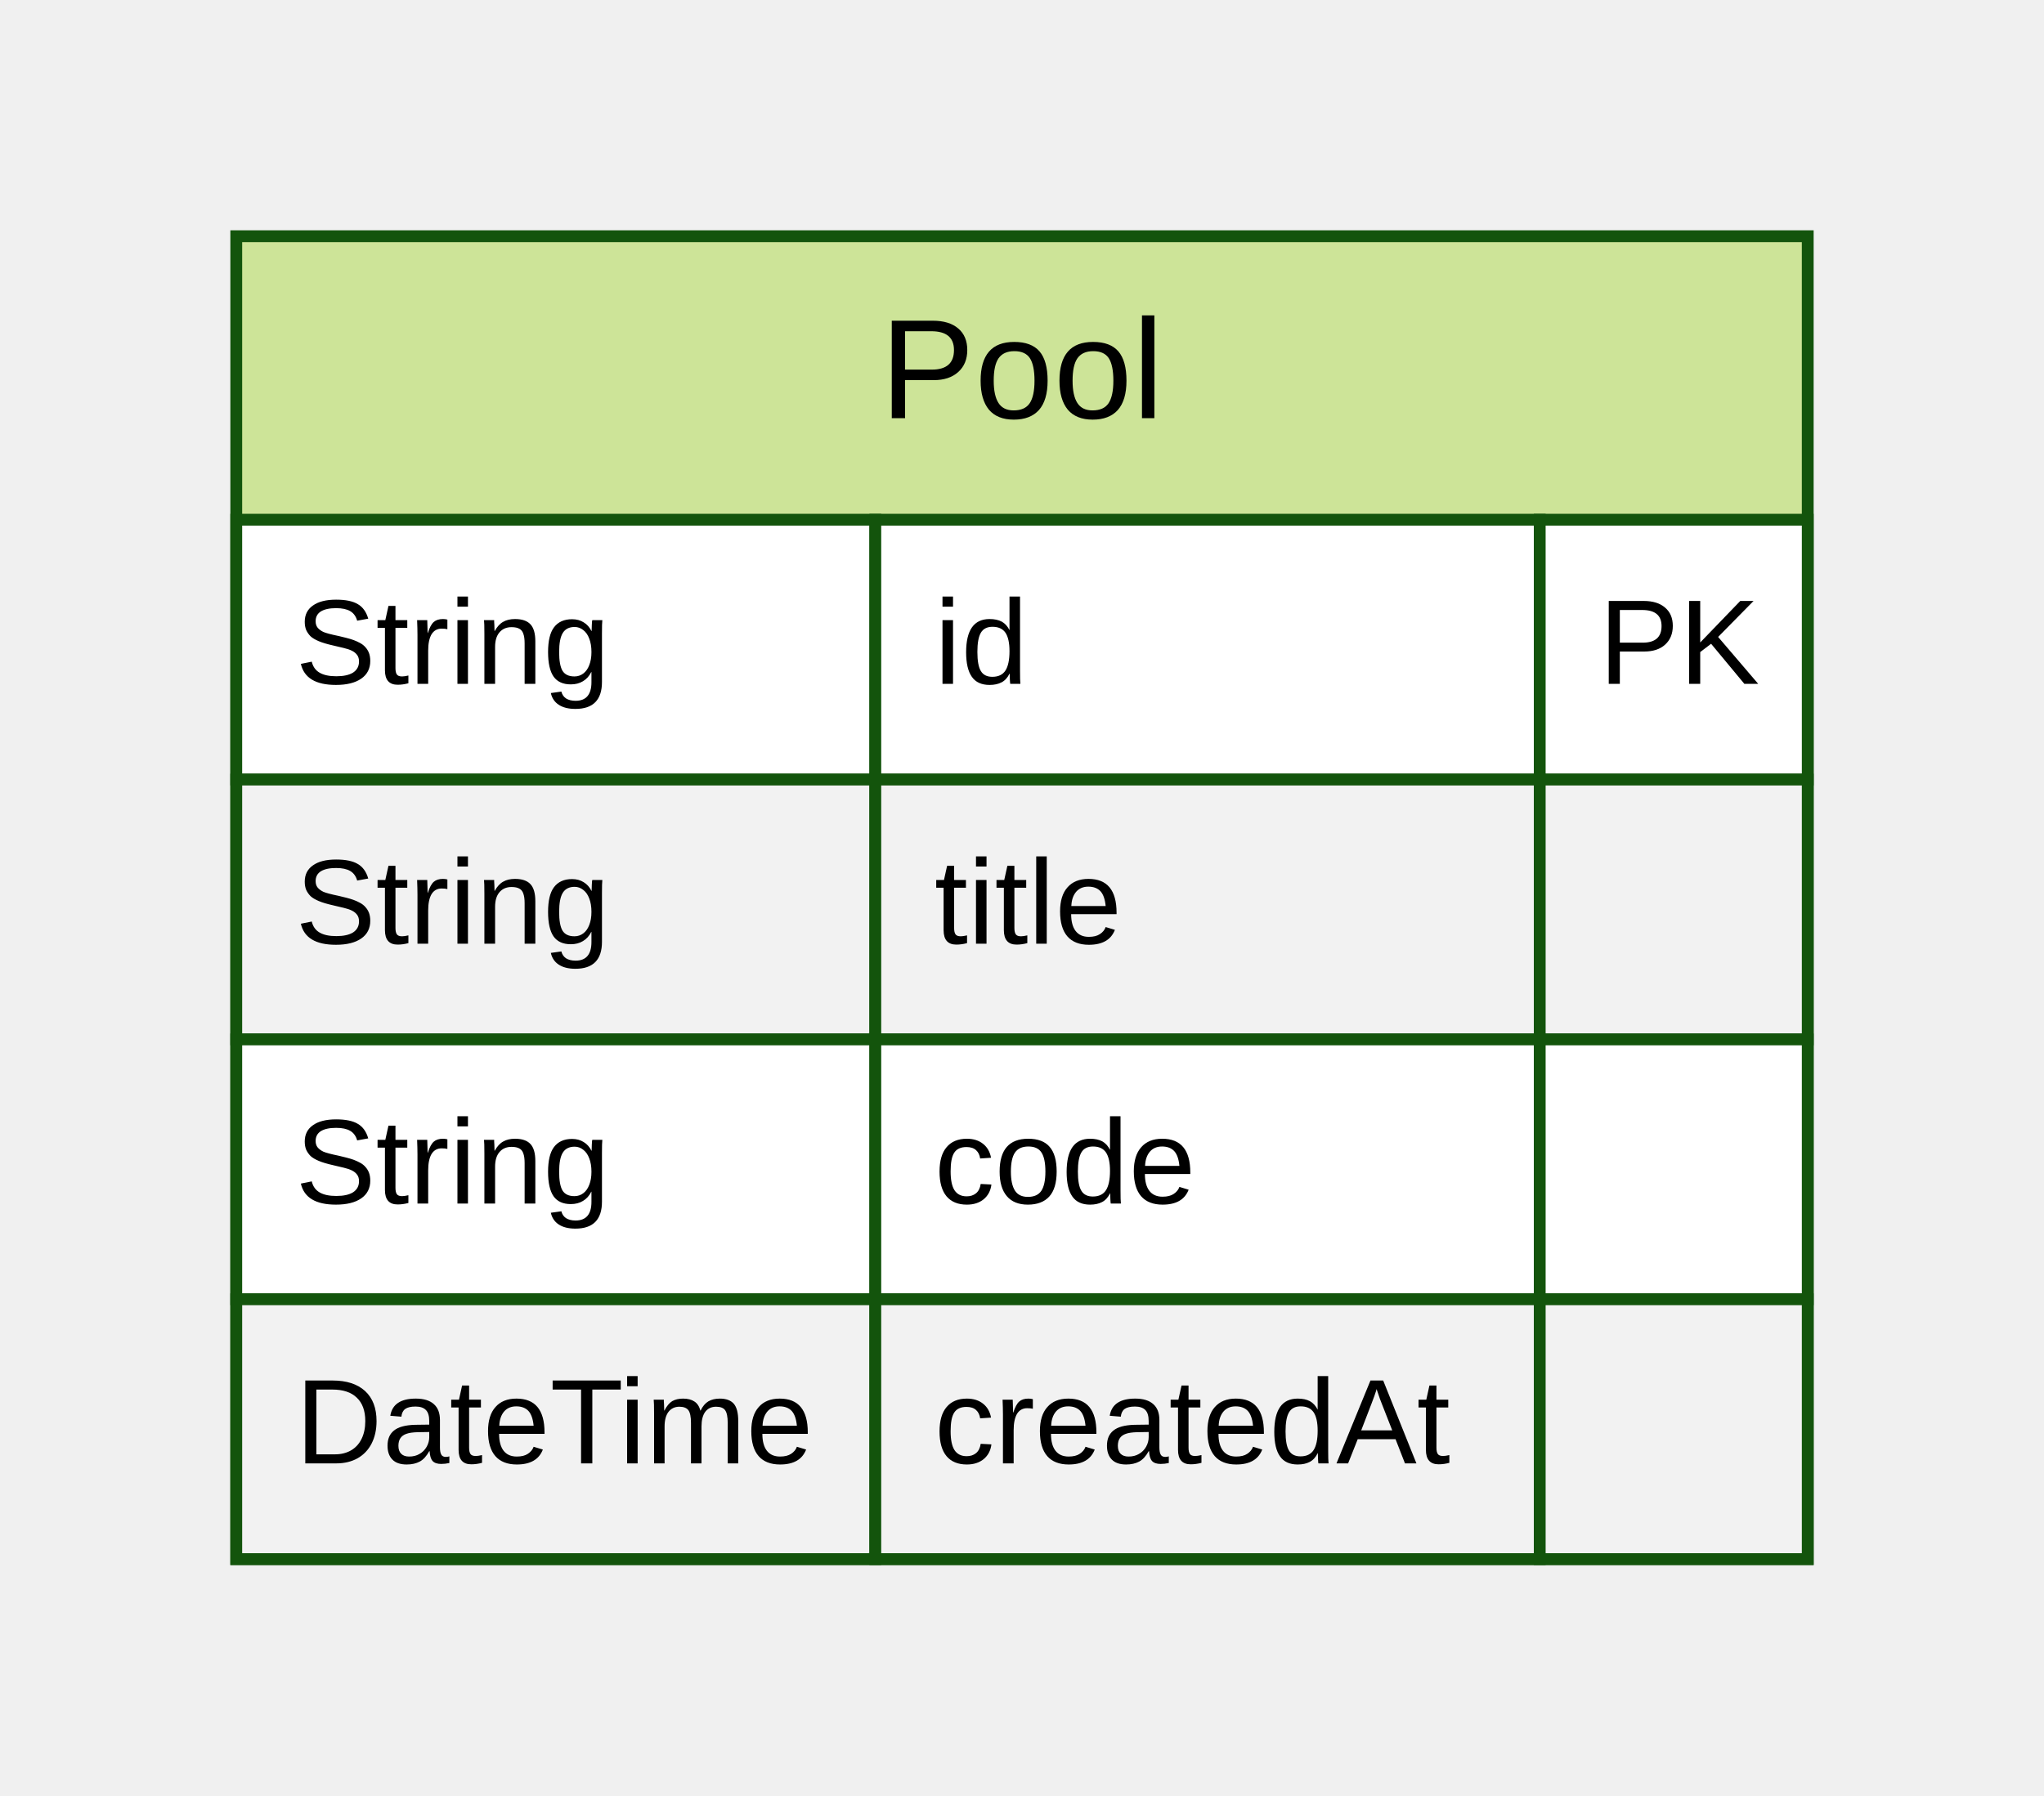
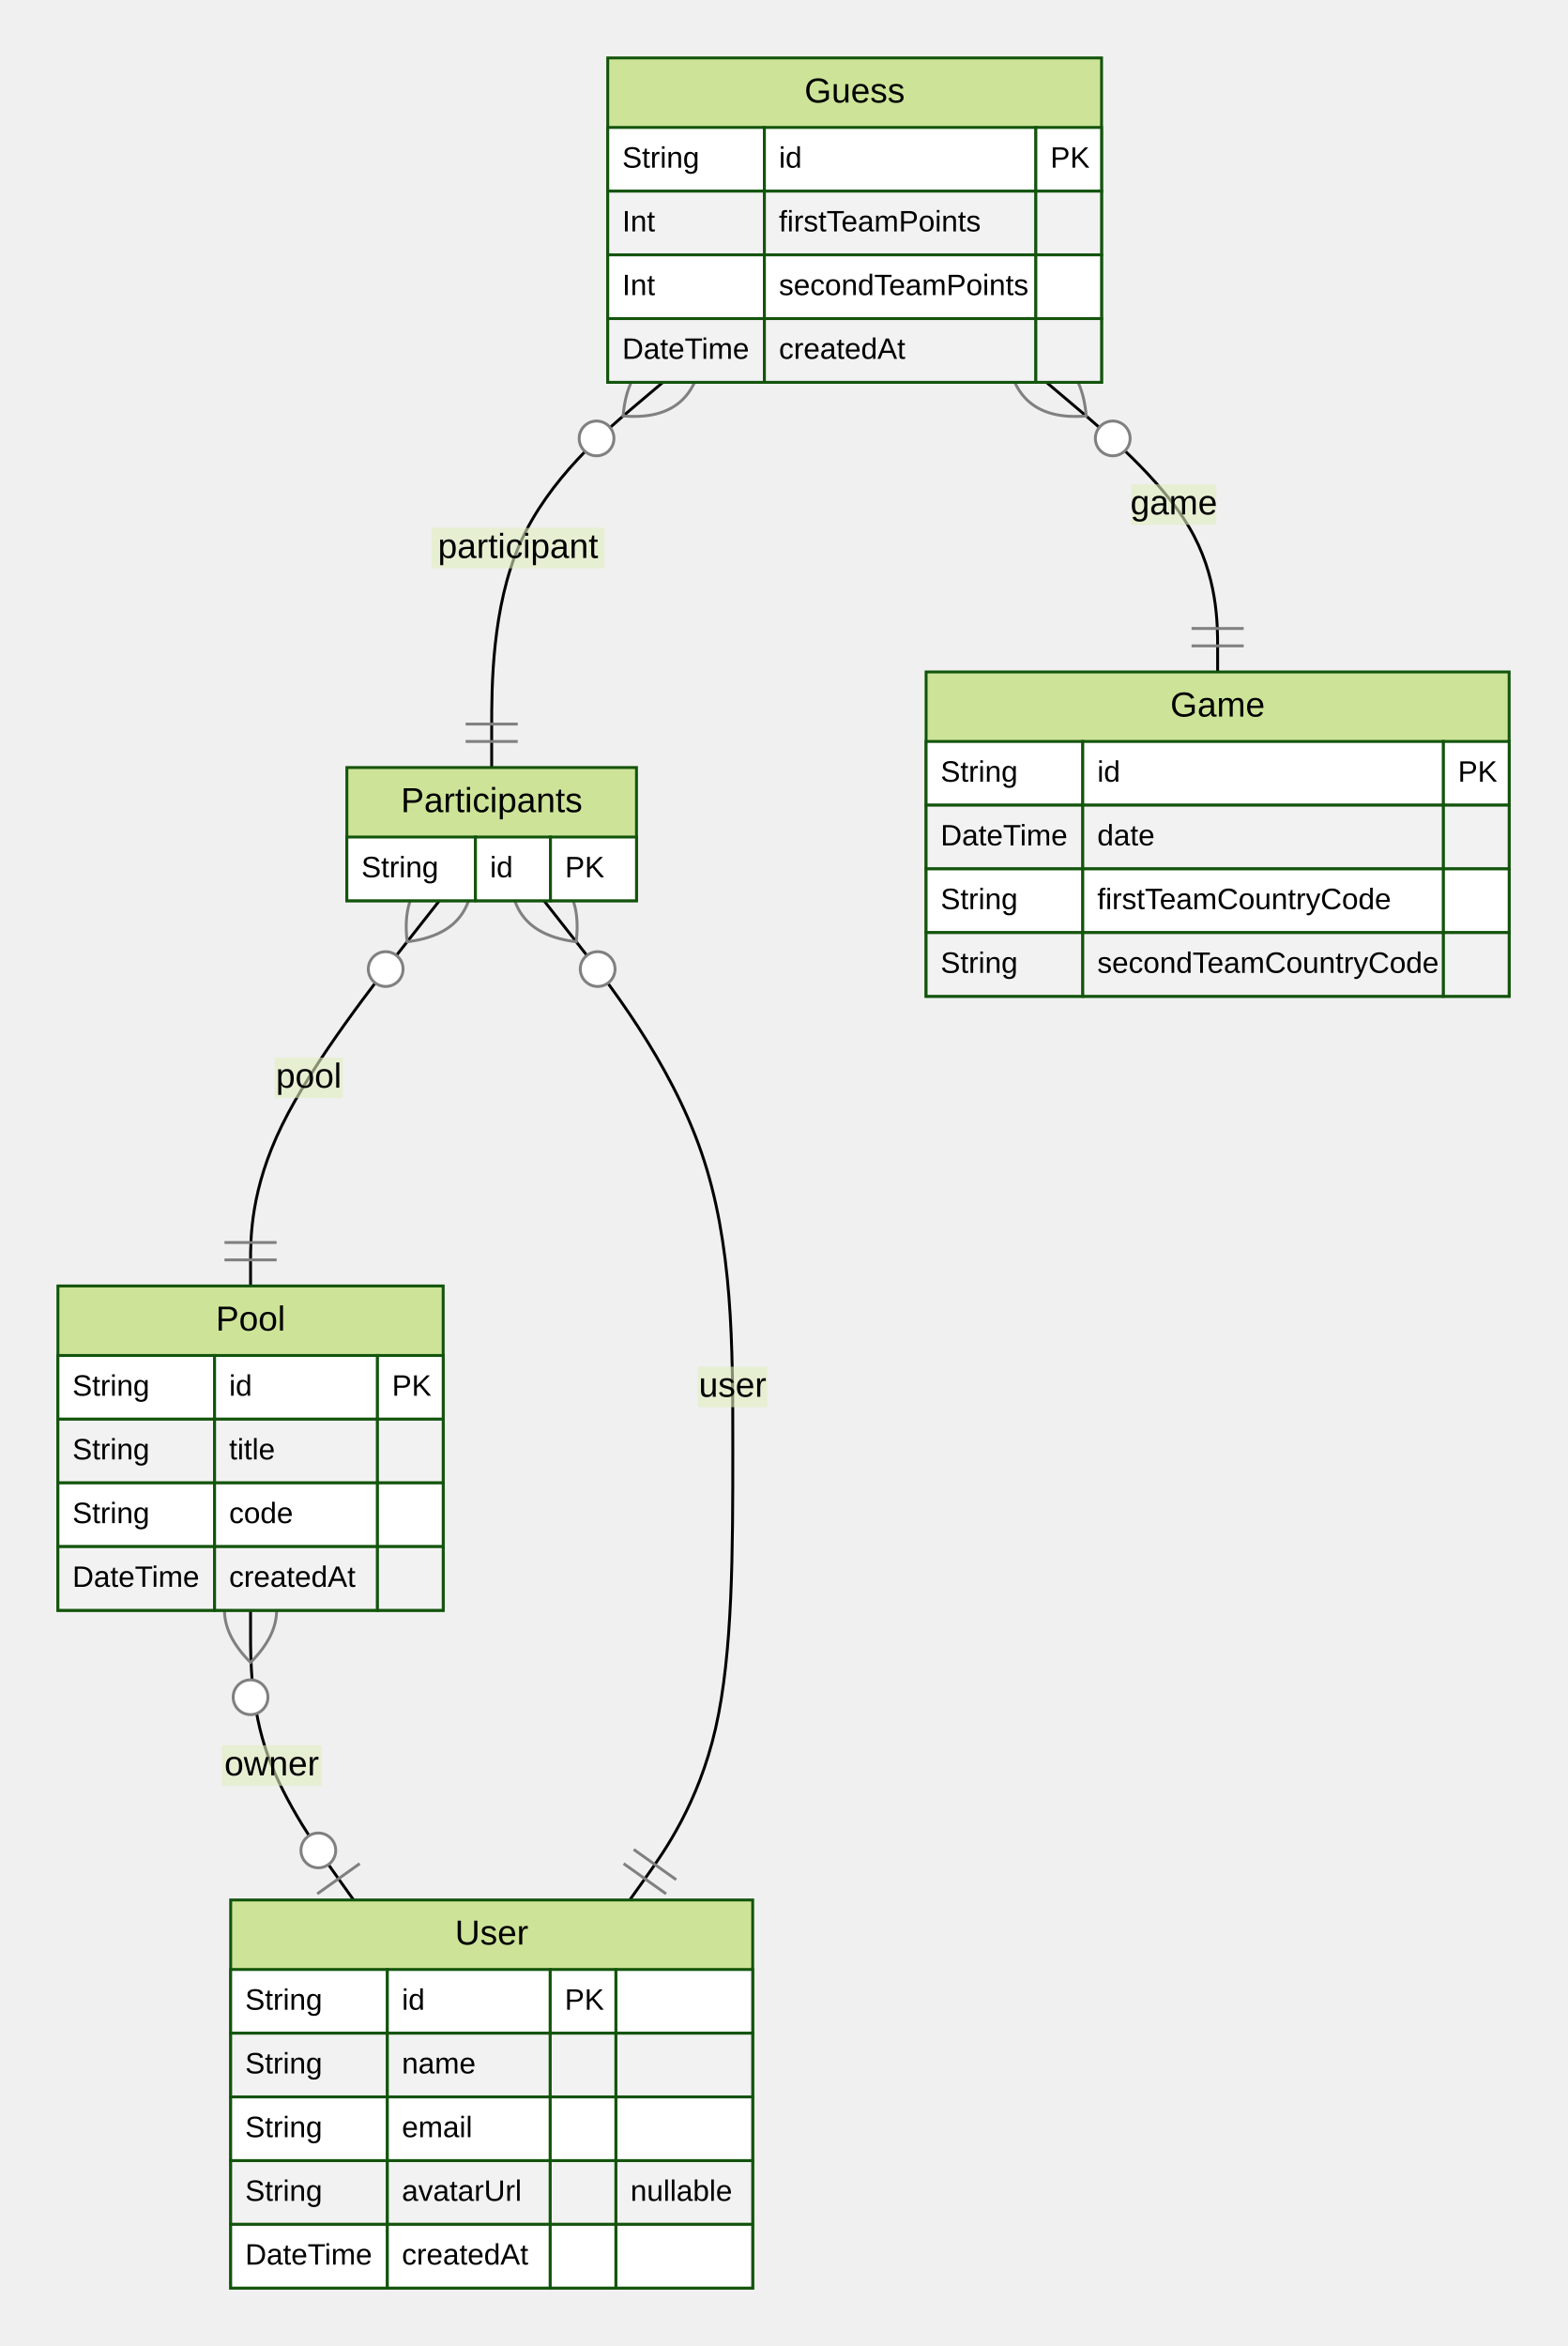
- <svg xmlns="http://www.w3.org/2000/svg" aria-labelledby="chart-title-mermaid-0 chart-desc-mermaid-0" role="img" viewBox="0 0 173.026 152" style="max-width: 173.026px; background-color: white;" width="100%" id="mermaid-0">
+ <svg xmlns="http://www.w3.org/2000/svg" aria-labelledby="chart-title-mermaid-0 chart-desc-mermaid-0" role="img" viewBox="0 0 541.082 810" style="max-width: 541.082px; background-color: white;" width="100%" id="mermaid-0">
  <style>#mermaid-0 {font-family:"trebuchet ms",verdana,arial,sans-serif;font-size:16px;fill:#000000;}#mermaid-0 .error-icon{fill:#552222;}#mermaid-0 .error-text{fill:#552222;stroke:#552222;}#mermaid-0 .edge-thickness-normal{stroke-width:2px;}#mermaid-0 .edge-thickness-thick{stroke-width:3.5px;}#mermaid-0 .edge-pattern-solid{stroke-dasharray:0;}#mermaid-0 .edge-pattern-dashed{stroke-dasharray:3;}#mermaid-0 .edge-pattern-dotted{stroke-dasharray:2;}#mermaid-0 .marker{fill:#000000;stroke:#000000;}#mermaid-0 .marker.cross{stroke:#000000;}#mermaid-0 svg{font-family:"trebuchet ms",verdana,arial,sans-serif;font-size:16px;}#mermaid-0 .entityBox{fill:#cde498;stroke:#13540c;}#mermaid-0 .attributeBoxOdd{fill:#ffffff;stroke:#13540c;}#mermaid-0 .attributeBoxEven{fill:#f2f2f2;stroke:#13540c;}#mermaid-0 .relationshipLabelBox{fill:hsl(78.158, 58.462%, 84.51%);opacity:0.7;background-color:hsl(78.158, 58.462%, 84.51%);}#mermaid-0 .relationshipLabelBox rect{opacity:0.5;}#mermaid-0 .relationshipLine{stroke:#000000;}#mermaid-0 :root{--mermaid-font-family:"trebuchet ms",verdana,arial,sans-serif;}</style>
  <g />
  <defs>
    <marker orient="auto" markerHeight="18" markerWidth="18" refY="9" refX="0" id="ONLY_ONE_START">
      <path d="M9,0 L9,18 M15,0 L15,18" fill="none" stroke="gray" />
    </marker>
  </defs>
  <defs>
    <marker orient="auto" markerHeight="18" markerWidth="18" refY="9" refX="18" id="ONLY_ONE_END">
      <path d="M3,0 L3,18 M9,0 L9,18" fill="none" stroke="gray" />
    </marker>
  </defs>
  <defs>
    <marker orient="auto" markerHeight="18" markerWidth="30" refY="9" refX="0" id="ZERO_OR_ONE_START">
      <circle r="6" cy="9" cx="21" fill="white" stroke="gray" />
      <path d="M9,0 L9,18" fill="none" stroke="gray" />
    </marker>
  </defs>
  <defs>
    <marker orient="auto" markerHeight="18" markerWidth="30" refY="9" refX="30" id="ZERO_OR_ONE_END">
      <circle r="6" cy="9" cx="9" fill="white" stroke="gray" />
      <path d="M21,0 L21,18" fill="none" stroke="gray" />
    </marker>
  </defs>
  <defs>
    <marker orient="auto" markerHeight="36" markerWidth="45" refY="18" refX="18" id="ONE_OR_MORE_START">
      <path d="M0,18 Q 18,0 36,18 Q 18,36 0,18 M42,9 L42,27" fill="none" stroke="gray" />
    </marker>
  </defs>
  <defs>
    <marker orient="auto" markerHeight="36" markerWidth="45" refY="18" refX="27" id="ONE_OR_MORE_END">
      <path d="M3,9 L3,27 M9,18 Q27,0 45,18 Q27,36 9,18" fill="none" stroke="gray" />
    </marker>
  </defs>
  <defs>
    <marker orient="auto" markerHeight="36" markerWidth="57" refY="18" refX="18" id="ZERO_OR_MORE_START">
      <circle r="6" cy="18" cx="48" fill="white" stroke="gray" />
      <path d="M0,18 Q18,0 36,18 Q18,36 0,18" fill="none" stroke="gray" />
    </marker>
  </defs>
  <defs>
    <marker orient="auto" markerHeight="36" markerWidth="57" refY="18" refX="39" id="ZERO_OR_MORE_END">
      <circle r="6" cy="18" cx="9" fill="white" stroke="gray" />
      <path d="M21,18 Q39,0 57,18 Q39,36 21,18" fill="none" stroke="gray" />
    </marker>
  </defs>
-   <g transform="translate(20,20 )" id="Pool">
+   <path marker-start="url(#ZERO_OR_MORE_START)" marker-end="url(#ZERO_OR_ONE_END)" fill="none" stroke="gray" d="M86.513,556L86.513,564.333C86.513,572.667,86.513,589.333,92.443,606C98.373,622.667,110.233,639.333,116.163,647.667L122.093,656" class="er relationshipLine" />
+   <path marker-start="url(#ZERO_OR_MORE_START)" marker-end="url(#ONLY_ONE_END)" fill="none" stroke="gray" d="M187.835,311L198.7,324.833C209.565,338.667,231.296,366.333,242.161,397.833C253.026,429.333,253.026,464.667,253.026,500C253.026,535.333,253.026,570.667,247.096,596.667C241.167,622.667,229.307,639.333,223.377,647.667L217.447,656" class="er relationshipLine" />
+   <path marker-start="url(#ZERO_OR_MORE_START)" marker-end="url(#ONLY_ONE_END)" fill="none" stroke="gray" d="M151.705,311L140.839,324.833C129.974,338.667,108.244,366.333,97.378,388.5C86.513,410.667,86.513,427.333,86.513,435.667L86.513,444" class="er relationshipLine" />
+   <path marker-start="url(#ZERO_OR_MORE_START)" marker-end="url(#ONLY_ONE_END)" fill="none" stroke="gray" d="M228.887,132L219.034,140.333C209.181,148.667,189.476,165.333,179.623,187.5C169.77,209.667,169.77,237.333,169.77,251.167L169.77,265" class="er relationshipLine" />
+   <path marker-start="url(#ZERO_OR_MORE_START)" marker-end="url(#ONLY_ONE_END)" fill="none" stroke="gray" d="M361.309,132L371.162,140.333C381.015,148.667,400.72,165.333,410.573,182C420.426,198.667,420.426,215.333,420.426,223.667L420.426,232" class="er relationshipLine" />
+   <g transform="translate(20,444 )" id="Pool">
    <rect height="112" width="133.026" y="0" x="0" stroke="gray" fill-opacity="100%" fill="honeydew" class="er entityBox" />
    <text transform="translate(66.51321,12)" style="font-family: &quot;trebuchet ms&quot;, verdana, arial, sans-serif;; font-size: 12px" text-anchor="middle" dominant-baseline="middle" y="0" x="0" id="entity-Pool" class="er entityLabel">Pool</text>
    <rect height="22" width="54.096" y="24" x="0" stroke="gray" fill-opacity="100%" fill="honeydew" class="er attributeBoxOdd" />
    <text transform="translate(5,35)" style="font-family: &quot;trebuchet ms&quot;, verdana, arial, sans-serif;; font-size: 10.2px" text-anchor="left" dominant-baseline="middle" y="0" x="0" id="entity-Pool-attr-1-type" class="er entityLabel">String</text>
    <rect height="22" width="56.243" y="24" x="54.096" stroke="gray" fill-opacity="100%" fill="honeydew" class="er attributeBoxOdd" />
    <text transform="translate(59.09555,35)" style="font-family: &quot;trebuchet ms&quot;, verdana, arial, sans-serif;; font-size: 10.2px" text-anchor="left" dominant-baseline="middle" y="0" x="0" id="entity-Pool-attr-1-name" class="er entityLabel">id</text>
    <rect height="22" width="22.688" y="24" x="110.339" stroke="gray" fill-opacity="100%" fill="honeydew" class="er attributeBoxOdd" />
    <text transform="translate(115.3387,35)" style="font-family: &quot;trebuchet ms&quot;, verdana, arial, sans-serif;; font-size: 10.2px" text-anchor="left" dominant-baseline="middle" y="0" x="0" id="entity-Pool-attr-1-key" class="er entityLabel">PK</text>
    <rect height="22" width="54.096" y="46" x="0" stroke="gray" fill-opacity="100%" fill="honeydew" class="er attributeBoxEven" />
    <text transform="translate(5,57)" style="font-family: &quot;trebuchet ms&quot;, verdana, arial, sans-serif;; font-size: 10.2px" text-anchor="left" dominant-baseline="middle" y="0" x="0" id="entity-Pool-attr-2-type" class="er entityLabel">String</text>
    <rect height="22" width="56.243" y="46" x="54.096" stroke="gray" fill-opacity="100%" fill="honeydew" class="er attributeBoxEven" />
    <text transform="translate(59.09555,57)" style="font-family: &quot;trebuchet ms&quot;, verdana, arial, sans-serif;; font-size: 10.2px" text-anchor="left" dominant-baseline="middle" y="0" x="0" id="entity-Pool-attr-2-name" class="er entityLabel">title</text>
    <rect height="22" width="22.688" y="46" x="110.339" stroke="gray" fill-opacity="100%" fill="honeydew" class="er attributeBoxEven" />
    <text transform="translate(115.3387,57)" style="font-family: &quot;trebuchet ms&quot;, verdana, arial, sans-serif;; font-size: 10.2px" text-anchor="left" dominant-baseline="middle" y="0" x="0" id="entity-Pool-attr-2-key" class="er entityLabel" />
    <rect height="22" width="54.096" y="68" x="0" stroke="gray" fill-opacity="100%" fill="honeydew" class="er attributeBoxOdd" />
    <text transform="translate(5,79)" style="font-family: &quot;trebuchet ms&quot;, verdana, arial, sans-serif;; font-size: 10.2px" text-anchor="left" dominant-baseline="middle" y="0" x="0" id="entity-Pool-attr-3-type" class="er entityLabel">String</text>
    <rect height="22" width="56.243" y="68" x="54.096" stroke="gray" fill-opacity="100%" fill="honeydew" class="er attributeBoxOdd" />
    <text transform="translate(59.09555,79)" style="font-family: &quot;trebuchet ms&quot;, verdana, arial, sans-serif;; font-size: 10.2px" text-anchor="left" dominant-baseline="middle" y="0" x="0" id="entity-Pool-attr-3-name" class="er entityLabel">code</text>
    <rect height="22" width="22.688" y="68" x="110.339" stroke="gray" fill-opacity="100%" fill="honeydew" class="er attributeBoxOdd" />
    <text transform="translate(115.3387,79)" style="font-family: &quot;trebuchet ms&quot;, verdana, arial, sans-serif;; font-size: 10.2px" text-anchor="left" dominant-baseline="middle" y="0" x="0" id="entity-Pool-attr-3-key" class="er entityLabel" />
    <rect height="22" width="54.096" y="90" x="0" stroke="gray" fill-opacity="100%" fill="honeydew" class="er attributeBoxEven" />
    <text transform="translate(5,101)" style="font-family: &quot;trebuchet ms&quot;, verdana, arial, sans-serif;; font-size: 10.2px" text-anchor="left" dominant-baseline="middle" y="0" x="0" id="entity-Pool-attr-4-type" class="er entityLabel">DateTime</text>
    <rect height="22" width="56.243" y="90" x="54.096" stroke="gray" fill-opacity="100%" fill="honeydew" class="er attributeBoxEven" />
    <text transform="translate(59.09555,101)" style="font-family: &quot;trebuchet ms&quot;, verdana, arial, sans-serif;; font-size: 10.2px" text-anchor="left" dominant-baseline="middle" y="0" x="0" id="entity-Pool-attr-4-name" class="er entityLabel">createdAt</text>
    <rect height="22" width="22.688" y="90" x="110.339" stroke="gray" fill-opacity="100%" fill="honeydew" class="er attributeBoxEven" />
    <text transform="translate(115.3387,101)" style="font-family: &quot;trebuchet ms&quot;, verdana, arial, sans-serif;; font-size: 10.2px" text-anchor="left" dominant-baseline="middle" y="0" x="0" id="entity-Pool-attr-4-key" class="er entityLabel" />
  </g>
+   <g transform="translate(119.7698,265 )" id="Participants">
+     <rect height="46" width="100" y="0" x="0" stroke="gray" fill-opacity="100%" fill="honeydew" class="er entityBox" />
+     <text transform="translate(50,12)" style="font-family: &quot;trebuchet ms&quot;, verdana, arial, sans-serif;; font-size: 12px" text-anchor="middle" dominant-baseline="middle" y="0" x="0" id="entity-Participants" class="er entityLabel">Participants</text>
+     <rect height="22" width="44.399" y="24" x="0" stroke="gray" fill-opacity="100%" fill="honeydew" class="er attributeBoxOdd" />
+     <text transform="translate(5,35)" style="font-family: &quot;trebuchet ms&quot;, verdana, arial, sans-serif;; font-size: 10.2px" text-anchor="left" dominant-baseline="middle" y="0" x="0" id="entity-Participants-attr-1-type" class="er entityLabel">String</text>
+     <rect height="22" width="25.911" y="24" x="44.399" stroke="gray" fill-opacity="100%" fill="honeydew" class="er attributeBoxOdd" />
+     <text transform="translate(49.39862,35)" style="font-family: &quot;trebuchet ms&quot;, verdana, arial, sans-serif;; font-size: 10.2px" text-anchor="left" dominant-baseline="middle" y="0" x="0" id="entity-Participants-attr-1-name" class="er entityLabel">id</text>
+     <rect height="22" width="29.69" y="24" x="70.31" stroke="gray" fill-opacity="100%" fill="honeydew" class="er attributeBoxOdd" />
+     <text transform="translate(75.30976,35)" style="font-family: &quot;trebuchet ms&quot;, verdana, arial, sans-serif;; font-size: 10.2px" text-anchor="left" dominant-baseline="middle" y="0" x="0" id="entity-Participants-attr-1-key" class="er entityLabel">PK</text>
+   </g>
+   <g transform="translate(79.65034,656 )" id="User">
+     <rect height="134" width="180.239" y="0" x="0" stroke="gray" fill-opacity="100%" fill="honeydew" class="er entityBox" />
+     <text transform="translate(90.11948,12)" style="font-family: &quot;trebuchet ms&quot;, verdana, arial, sans-serif;; font-size: 12px" text-anchor="middle" dominant-baseline="middle" y="0" x="0" id="entity-User" class="er entityLabel">User</text>
+     <rect height="22" width="54.096" y="24" x="0" stroke="gray" fill-opacity="100%" fill="honeydew" class="er attributeBoxOdd" />
+     <text transform="translate(5,35)" style="font-family: &quot;trebuchet ms&quot;, verdana, arial, sans-serif;; font-size: 10.2px" text-anchor="left" dominant-baseline="middle" y="0" x="0" id="entity-User-attr-1-type" class="er entityLabel">String</text>
+     <rect height="22" width="56.243" y="24" x="54.096" stroke="gray" fill-opacity="100%" fill="honeydew" class="er attributeBoxOdd" />
+     <text transform="translate(59.09555,35)" style="font-family: &quot;trebuchet ms&quot;, verdana, arial, sans-serif;; font-size: 10.2px" text-anchor="left" dominant-baseline="middle" y="0" x="0" id="entity-User-attr-1-name" class="er entityLabel">id</text>
+     <rect height="22" width="22.688" y="24" x="110.339" stroke="gray" fill-opacity="100%" fill="honeydew" class="er attributeBoxOdd" />
+     <text transform="translate(115.3387,35)" style="font-family: &quot;trebuchet ms&quot;, verdana, arial, sans-serif;; font-size: 10.2px" text-anchor="left" dominant-baseline="middle" y="0" x="0" id="entity-User-attr-1-key" class="er entityLabel">PK</text>
+     <rect height="22" width="47.213" y="24" x="133.026" stroke="gray" fill-opacity="100%" fill="honeydew" class="er attributeBoxOdd" />
+     <text transform="translate(138.0264,35)" style="font-family: &quot;trebuchet ms&quot;, verdana, arial, sans-serif;; font-size: 10.2px" text-anchor="left" dominant-baseline="middle" y="0" x="0" id="entity-User-attr-1-comment" class="er entityLabel" />
+     <rect height="22" width="54.096" y="46" x="0" stroke="gray" fill-opacity="100%" fill="honeydew" class="er attributeBoxEven" />
+     <text transform="translate(5,57)" style="font-family: &quot;trebuchet ms&quot;, verdana, arial, sans-serif;; font-size: 10.2px" text-anchor="left" dominant-baseline="middle" y="0" x="0" id="entity-User-attr-2-type" class="er entityLabel">String</text>
+     <rect height="22" width="56.243" y="46" x="54.096" stroke="gray" fill-opacity="100%" fill="honeydew" class="er attributeBoxEven" />
+     <text transform="translate(59.09555,57)" style="font-family: &quot;trebuchet ms&quot;, verdana, arial, sans-serif;; font-size: 10.2px" text-anchor="left" dominant-baseline="middle" y="0" x="0" id="entity-User-attr-2-name" class="er entityLabel">name</text>
+     <rect height="22" width="22.688" y="46" x="110.339" stroke="gray" fill-opacity="100%" fill="honeydew" class="er attributeBoxEven" />
+     <text transform="translate(115.3387,57)" style="font-family: &quot;trebuchet ms&quot;, verdana, arial, sans-serif;; font-size: 10.2px" text-anchor="left" dominant-baseline="middle" y="0" x="0" id="entity-User-attr-2-key" class="er entityLabel" />
+     <rect height="22" width="47.213" y="46" x="133.026" stroke="gray" fill-opacity="100%" fill="honeydew" class="er attributeBoxEven" />
+     <text transform="translate(138.0264,57)" style="font-family: &quot;trebuchet ms&quot;, verdana, arial, sans-serif;; font-size: 10.2px" text-anchor="left" dominant-baseline="middle" y="0" x="0" id="entity-User-attr-2-comment" class="er entityLabel" />
+     <rect height="22" width="54.096" y="68" x="0" stroke="gray" fill-opacity="100%" fill="honeydew" class="er attributeBoxOdd" />
+     <text transform="translate(5,79)" style="font-family: &quot;trebuchet ms&quot;, verdana, arial, sans-serif;; font-size: 10.2px" text-anchor="left" dominant-baseline="middle" y="0" x="0" id="entity-User-attr-3-type" class="er entityLabel">String</text>
+     <rect height="22" width="56.243" y="68" x="54.096" stroke="gray" fill-opacity="100%" fill="honeydew" class="er attributeBoxOdd" />
+     <text transform="translate(59.09555,79)" style="font-family: &quot;trebuchet ms&quot;, verdana, arial, sans-serif;; font-size: 10.2px" text-anchor="left" dominant-baseline="middle" y="0" x="0" id="entity-User-attr-3-name" class="er entityLabel">email</text>
+     <rect height="22" width="22.688" y="68" x="110.339" stroke="gray" fill-opacity="100%" fill="honeydew" class="er attributeBoxOdd" />
+     <text transform="translate(115.3387,79)" style="font-family: &quot;trebuchet ms&quot;, verdana, arial, sans-serif;; font-size: 10.2px" text-anchor="left" dominant-baseline="middle" y="0" x="0" id="entity-User-attr-3-key" class="er entityLabel" />
+     <rect height="22" width="47.213" y="68" x="133.026" stroke="gray" fill-opacity="100%" fill="honeydew" class="er attributeBoxOdd" />
+     <text transform="translate(138.0264,79)" style="font-family: &quot;trebuchet ms&quot;, verdana, arial, sans-serif;; font-size: 10.2px" text-anchor="left" dominant-baseline="middle" y="0" x="0" id="entity-User-attr-3-comment" class="er entityLabel" />
+     <rect height="22" width="54.096" y="90" x="0" stroke="gray" fill-opacity="100%" fill="honeydew" class="er attributeBoxEven" />
+     <text transform="translate(5,101)" style="font-family: &quot;trebuchet ms&quot;, verdana, arial, sans-serif;; font-size: 10.2px" text-anchor="left" dominant-baseline="middle" y="0" x="0" id="entity-User-attr-4-type" class="er entityLabel">String</text>
+     <rect height="22" width="56.243" y="90" x="54.096" stroke="gray" fill-opacity="100%" fill="honeydew" class="er attributeBoxEven" />
+     <text transform="translate(59.09555,101)" style="font-family: &quot;trebuchet ms&quot;, verdana, arial, sans-serif;; font-size: 10.2px" text-anchor="left" dominant-baseline="middle" y="0" x="0" id="entity-User-attr-4-name" class="er entityLabel">avatarUrl</text>
+     <rect height="22" width="22.688" y="90" x="110.339" stroke="gray" fill-opacity="100%" fill="honeydew" class="er attributeBoxEven" />
+     <text transform="translate(115.3387,101)" style="font-family: &quot;trebuchet ms&quot;, verdana, arial, sans-serif;; font-size: 10.2px" text-anchor="left" dominant-baseline="middle" y="0" x="0" id="entity-User-attr-4-key" class="er entityLabel" />
+     <rect height="22" width="47.213" y="90" x="133.026" stroke="gray" fill-opacity="100%" fill="honeydew" class="er attributeBoxEven" />
+     <text transform="translate(138.0264,101)" style="font-family: &quot;trebuchet ms&quot;, verdana, arial, sans-serif;; font-size: 10.2px" text-anchor="left" dominant-baseline="middle" y="0" x="0" id="entity-User-attr-4-comment" class="er entityLabel">nullable</text>
+     <rect height="22" width="54.096" y="112" x="0" stroke="gray" fill-opacity="100%" fill="honeydew" class="er attributeBoxOdd" />
+     <text transform="translate(5,123)" style="font-family: &quot;trebuchet ms&quot;, verdana, arial, sans-serif;; font-size: 10.2px" text-anchor="left" dominant-baseline="middle" y="0" x="0" id="entity-User-attr-5-type" class="er entityLabel">DateTime</text>
+     <rect height="22" width="56.243" y="112" x="54.096" stroke="gray" fill-opacity="100%" fill="honeydew" class="er attributeBoxOdd" />
+     <text transform="translate(59.09555,123)" style="font-family: &quot;trebuchet ms&quot;, verdana, arial, sans-serif;; font-size: 10.2px" text-anchor="left" dominant-baseline="middle" y="0" x="0" id="entity-User-attr-5-name" class="er entityLabel">createdAt</text>
+     <rect height="22" width="22.688" y="112" x="110.339" stroke="gray" fill-opacity="100%" fill="honeydew" class="er attributeBoxOdd" />
+     <text transform="translate(115.3387,123)" style="font-family: &quot;trebuchet ms&quot;, verdana, arial, sans-serif;; font-size: 10.2px" text-anchor="left" dominant-baseline="middle" y="0" x="0" id="entity-User-attr-5-key" class="er entityLabel" />
+     <rect height="22" width="47.213" y="112" x="133.026" stroke="gray" fill-opacity="100%" fill="honeydew" class="er attributeBoxOdd" />
+     <text transform="translate(138.0264,123)" style="font-family: &quot;trebuchet ms&quot;, verdana, arial, sans-serif;; font-size: 10.2px" text-anchor="left" dominant-baseline="middle" y="0" x="0" id="entity-User-attr-5-comment" class="er entityLabel" />
+   </g>
+   <g transform="translate(319.7698,232 )" id="Game">
+     <rect height="112" width="201.312" y="0" x="0" stroke="gray" fill-opacity="100%" fill="honeydew" class="er entityBox" />
+     <text transform="translate(100.6562,12)" style="font-family: &quot;trebuchet ms&quot;, verdana, arial, sans-serif;; font-size: 12px" text-anchor="middle" dominant-baseline="middle" y="0" x="0" id="entity-Game" class="er entityLabel">Game</text>
+     <rect height="22" width="54.096" y="24" x="0" stroke="gray" fill-opacity="100%" fill="honeydew" class="er attributeBoxOdd" />
+     <text transform="translate(5,35)" style="font-family: &quot;trebuchet ms&quot;, verdana, arial, sans-serif;; font-size: 10.2px" text-anchor="left" dominant-baseline="middle" y="0" x="0" id="entity-Game-attr-1-type" class="er entityLabel">String</text>
+     <rect height="22" width="124.529" y="24" x="54.096" stroke="gray" fill-opacity="100%" fill="honeydew" class="er attributeBoxOdd" />
+     <text transform="translate(59.09555,35)" style="font-family: &quot;trebuchet ms&quot;, verdana, arial, sans-serif;; font-size: 10.2px" text-anchor="left" dominant-baseline="middle" y="0" x="0" id="entity-Game-attr-1-name" class="er entityLabel">id</text>
+     <rect height="22" width="22.688" y="24" x="178.625" stroke="gray" fill-opacity="100%" fill="honeydew" class="er attributeBoxOdd" />
+     <text transform="translate(183.6248,35)" style="font-family: &quot;trebuchet ms&quot;, verdana, arial, sans-serif;; font-size: 10.2px" text-anchor="left" dominant-baseline="middle" y="0" x="0" id="entity-Game-attr-1-key" class="er entityLabel">PK</text>
+     <rect height="22" width="54.096" y="46" x="0" stroke="gray" fill-opacity="100%" fill="honeydew" class="er attributeBoxEven" />
+     <text transform="translate(5,57)" style="font-family: &quot;trebuchet ms&quot;, verdana, arial, sans-serif;; font-size: 10.2px" text-anchor="left" dominant-baseline="middle" y="0" x="0" id="entity-Game-attr-2-type" class="er entityLabel">DateTime</text>
+     <rect height="22" width="124.529" y="46" x="54.096" stroke="gray" fill-opacity="100%" fill="honeydew" class="er attributeBoxEven" />
+     <text transform="translate(59.09555,57)" style="font-family: &quot;trebuchet ms&quot;, verdana, arial, sans-serif;; font-size: 10.2px" text-anchor="left" dominant-baseline="middle" y="0" x="0" id="entity-Game-attr-2-name" class="er entityLabel">date</text>
+     <rect height="22" width="22.688" y="46" x="178.625" stroke="gray" fill-opacity="100%" fill="honeydew" class="er attributeBoxEven" />
+     <text transform="translate(183.6248,57)" style="font-family: &quot;trebuchet ms&quot;, verdana, arial, sans-serif;; font-size: 10.2px" text-anchor="left" dominant-baseline="middle" y="0" x="0" id="entity-Game-attr-2-key" class="er entityLabel" />
+     <rect height="22" width="54.096" y="68" x="0" stroke="gray" fill-opacity="100%" fill="honeydew" class="er attributeBoxOdd" />
+     <text transform="translate(5,79)" style="font-family: &quot;trebuchet ms&quot;, verdana, arial, sans-serif;; font-size: 10.2px" text-anchor="left" dominant-baseline="middle" y="0" x="0" id="entity-Game-attr-3-type" class="er entityLabel">String</text>
+     <rect height="22" width="124.529" y="68" x="54.096" stroke="gray" fill-opacity="100%" fill="honeydew" class="er attributeBoxOdd" />
+     <text transform="translate(59.09555,79)" style="font-family: &quot;trebuchet ms&quot;, verdana, arial, sans-serif;; font-size: 10.2px" text-anchor="left" dominant-baseline="middle" y="0" x="0" id="entity-Game-attr-3-name" class="er entityLabel">firstTeamCountryCode</text>
+     <rect height="22" width="22.688" y="68" x="178.625" stroke="gray" fill-opacity="100%" fill="honeydew" class="er attributeBoxOdd" />
+     <text transform="translate(183.6248,79)" style="font-family: &quot;trebuchet ms&quot;, verdana, arial, sans-serif;; font-size: 10.2px" text-anchor="left" dominant-baseline="middle" y="0" x="0" id="entity-Game-attr-3-key" class="er entityLabel" />
+     <rect height="22" width="54.096" y="90" x="0" stroke="gray" fill-opacity="100%" fill="honeydew" class="er attributeBoxEven" />
+     <text transform="translate(5,101)" style="font-family: &quot;trebuchet ms&quot;, verdana, arial, sans-serif;; font-size: 10.2px" text-anchor="left" dominant-baseline="middle" y="0" x="0" id="entity-Game-attr-4-type" class="er entityLabel">String</text>
+     <rect height="22" width="124.529" y="90" x="54.096" stroke="gray" fill-opacity="100%" fill="honeydew" class="er attributeBoxEven" />
+     <text transform="translate(59.09555,101)" style="font-family: &quot;trebuchet ms&quot;, verdana, arial, sans-serif;; font-size: 10.2px" text-anchor="left" dominant-baseline="middle" y="0" x="0" id="entity-Game-attr-4-name" class="er entityLabel">secondTeamCountryCode</text>
+     <rect height="22" width="22.688" y="90" x="178.625" stroke="gray" fill-opacity="100%" fill="honeydew" class="er attributeBoxEven" />
+     <text transform="translate(183.6248,101)" style="font-family: &quot;trebuchet ms&quot;, verdana, arial, sans-serif;; font-size: 10.2px" text-anchor="left" dominant-baseline="middle" y="0" x="0" id="entity-Game-attr-4-key" class="er entityLabel" />
+   </g>
+   <g transform="translate(209.8457,20 )" id="Guess">
+     <rect height="112" width="170.504" y="0" x="0" stroke="gray" fill-opacity="100%" fill="honeydew" class="er entityBox" />
+     <text transform="translate(85.2522,12)" style="font-family: &quot;trebuchet ms&quot;, verdana, arial, sans-serif;; font-size: 12px" text-anchor="middle" dominant-baseline="middle" y="0" x="0" id="entity-Guess" class="er entityLabel">Guess</text>
+     <rect height="22" width="54.096" y="24" x="0" stroke="gray" fill-opacity="100%" fill="honeydew" class="er attributeBoxOdd" />
+     <text transform="translate(5,35)" style="font-family: &quot;trebuchet ms&quot;, verdana, arial, sans-serif;; font-size: 10.2px" text-anchor="left" dominant-baseline="middle" y="0" x="0" id="entity-Guess-attr-1-type" class="er entityLabel">String</text>
+     <rect height="22" width="93.721" y="24" x="54.096" stroke="gray" fill-opacity="100%" fill="honeydew" class="er attributeBoxOdd" />
+     <text transform="translate(59.09555,35)" style="font-family: &quot;trebuchet ms&quot;, verdana, arial, sans-serif;; font-size: 10.2px" text-anchor="left" dominant-baseline="middle" y="0" x="0" id="entity-Guess-attr-1-name" class="er entityLabel">id</text>
+     <rect height="22" width="22.688" y="24" x="147.817" stroke="gray" fill-opacity="100%" fill="honeydew" class="er attributeBoxOdd" />
+     <text transform="translate(152.8167,35)" style="font-family: &quot;trebuchet ms&quot;, verdana, arial, sans-serif;; font-size: 10.2px" text-anchor="left" dominant-baseline="middle" y="0" x="0" id="entity-Guess-attr-1-key" class="er entityLabel">PK</text>
+     <rect height="22" width="54.096" y="46" x="0" stroke="gray" fill-opacity="100%" fill="honeydew" class="er attributeBoxEven" />
+     <text transform="translate(5,57)" style="font-family: &quot;trebuchet ms&quot;, verdana, arial, sans-serif;; font-size: 10.2px" text-anchor="left" dominant-baseline="middle" y="0" x="0" id="entity-Guess-attr-2-type" class="er entityLabel">Int</text>
+     <rect height="22" width="93.721" y="46" x="54.096" stroke="gray" fill-opacity="100%" fill="honeydew" class="er attributeBoxEven" />
+     <text transform="translate(59.09555,57)" style="font-family: &quot;trebuchet ms&quot;, verdana, arial, sans-serif;; font-size: 10.2px" text-anchor="left" dominant-baseline="middle" y="0" x="0" id="entity-Guess-attr-2-name" class="er entityLabel">firstTeamPoints</text>
+     <rect height="22" width="22.688" y="46" x="147.817" stroke="gray" fill-opacity="100%" fill="honeydew" class="er attributeBoxEven" />
+     <text transform="translate(152.8167,57)" style="font-family: &quot;trebuchet ms&quot;, verdana, arial, sans-serif;; font-size: 10.2px" text-anchor="left" dominant-baseline="middle" y="0" x="0" id="entity-Guess-attr-2-key" class="er entityLabel" />
+     <rect height="22" width="54.096" y="68" x="0" stroke="gray" fill-opacity="100%" fill="honeydew" class="er attributeBoxOdd" />
+     <text transform="translate(5,79)" style="font-family: &quot;trebuchet ms&quot;, verdana, arial, sans-serif;; font-size: 10.2px" text-anchor="left" dominant-baseline="middle" y="0" x="0" id="entity-Guess-attr-3-type" class="er entityLabel">Int</text>
+     <rect height="22" width="93.721" y="68" x="54.096" stroke="gray" fill-opacity="100%" fill="honeydew" class="er attributeBoxOdd" />
+     <text transform="translate(59.09555,79)" style="font-family: &quot;trebuchet ms&quot;, verdana, arial, sans-serif;; font-size: 10.2px" text-anchor="left" dominant-baseline="middle" y="0" x="0" id="entity-Guess-attr-3-name" class="er entityLabel">secondTeamPoints</text>
+     <rect height="22" width="22.688" y="68" x="147.817" stroke="gray" fill-opacity="100%" fill="honeydew" class="er attributeBoxOdd" />
+     <text transform="translate(152.8167,79)" style="font-family: &quot;trebuchet ms&quot;, verdana, arial, sans-serif;; font-size: 10.2px" text-anchor="left" dominant-baseline="middle" y="0" x="0" id="entity-Guess-attr-3-key" class="er entityLabel" />
+     <rect height="22" width="54.096" y="90" x="0" stroke="gray" fill-opacity="100%" fill="honeydew" class="er attributeBoxEven" />
+     <text transform="translate(5,101)" style="font-family: &quot;trebuchet ms&quot;, verdana, arial, sans-serif;; font-size: 10.2px" text-anchor="left" dominant-baseline="middle" y="0" x="0" id="entity-Guess-attr-4-type" class="er entityLabel">DateTime</text>
+     <rect height="22" width="93.721" y="90" x="54.096" stroke="gray" fill-opacity="100%" fill="honeydew" class="er attributeBoxEven" />
+     <text transform="translate(59.09555,101)" style="font-family: &quot;trebuchet ms&quot;, verdana, arial, sans-serif;; font-size: 10.2px" text-anchor="left" dominant-baseline="middle" y="0" x="0" id="entity-Guess-attr-4-name" class="er entityLabel">createdAt</text>
+     <rect height="22" width="22.688" y="90" x="147.817" stroke="gray" fill-opacity="100%" fill="honeydew" class="er attributeBoxEven" />
+     <text transform="translate(152.8167,101)" style="font-family: &quot;trebuchet ms&quot;, verdana, arial, sans-serif;; font-size: 10.2px" text-anchor="left" dominant-baseline="middle" y="0" x="0" id="entity-Guess-attr-4-key" class="er entityLabel" />
+   </g>
+   <rect fill-opacity="85%" fill="white" height="14" width="34.471" y="602.592" x="76.574" class="er relationshipLabelBox" />
+   <text style="font-family: &quot;trebuchet ms&quot;, verdana, arial, sans-serif;; font-size: 12px" dominant-baseline="middle" text-anchor="middle" y="609.592" x="93.81" id="rel1" class="er relationshipLabel">owner</text>
+   <rect fill-opacity="85%" fill="white" height="14" width="23.959" y="471.862" x="240.96" class="er relationshipLabelBox" />
+   <text style="font-family: &quot;trebuchet ms&quot;, verdana, arial, sans-serif;; font-size: 12px" dominant-baseline="middle" text-anchor="middle" y="478.862" x="252.94" id="rel2" class="er relationshipLabel">user</text>
+   <rect fill-opacity="85%" fill="white" height="14" width="23.564" y="365.133" x="94.824" class="er relationshipLabelBox" />
+   <text style="font-family: &quot;trebuchet ms&quot;, verdana, arial, sans-serif;; font-size: 12px" dominant-baseline="middle" text-anchor="middle" y="372.133" x="106.606" id="rel3" class="er relationshipLabel">pool</text>
+   <rect fill-opacity="85%" fill="white" height="14" width="59.744" y="182.256" x="148.995" class="er relationshipLabelBox" />
+   <text style="font-family: &quot;trebuchet ms&quot;, verdana, arial, sans-serif;; font-size: 12px" dominant-baseline="middle" text-anchor="middle" y="189.256" x="178.867" id="rel4" class="er relationshipLabel">participant</text>
+   <rect fill-opacity="85%" fill="white" height="14" width="29.289" y="167.222" x="390.665" class="er relationshipLabelBox" />
+   <text style="font-family: &quot;trebuchet ms&quot;, verdana, arial, sans-serif;; font-size: 12px" dominant-baseline="middle" text-anchor="middle" y="174.222" x="405.31" id="rel5" class="er relationshipLabel">game</text>
</svg>
